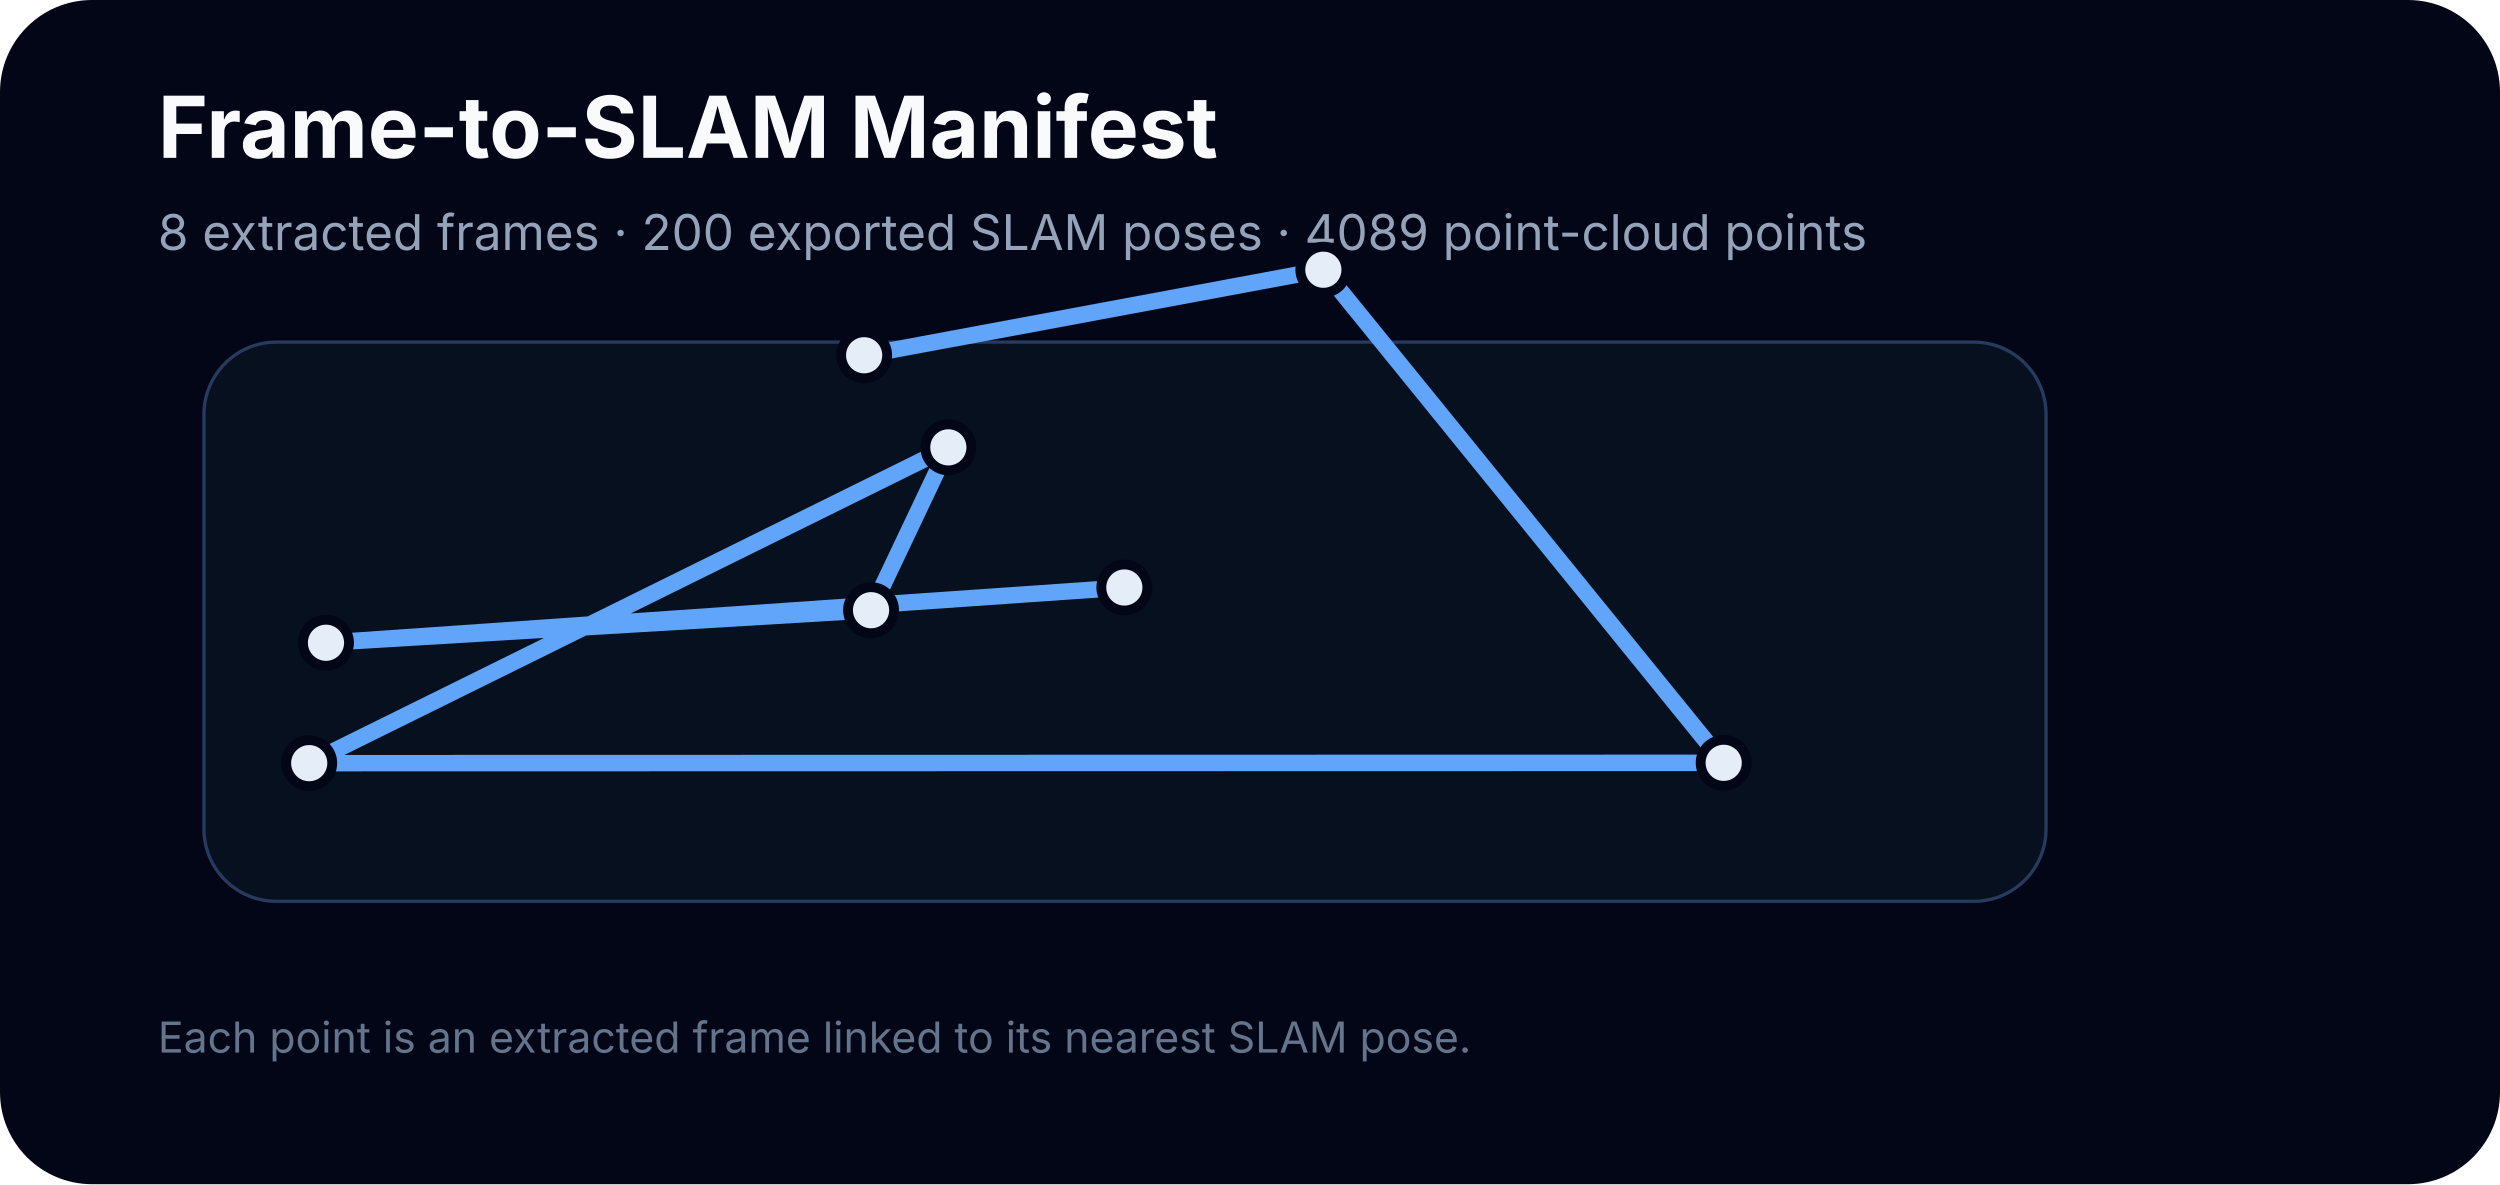
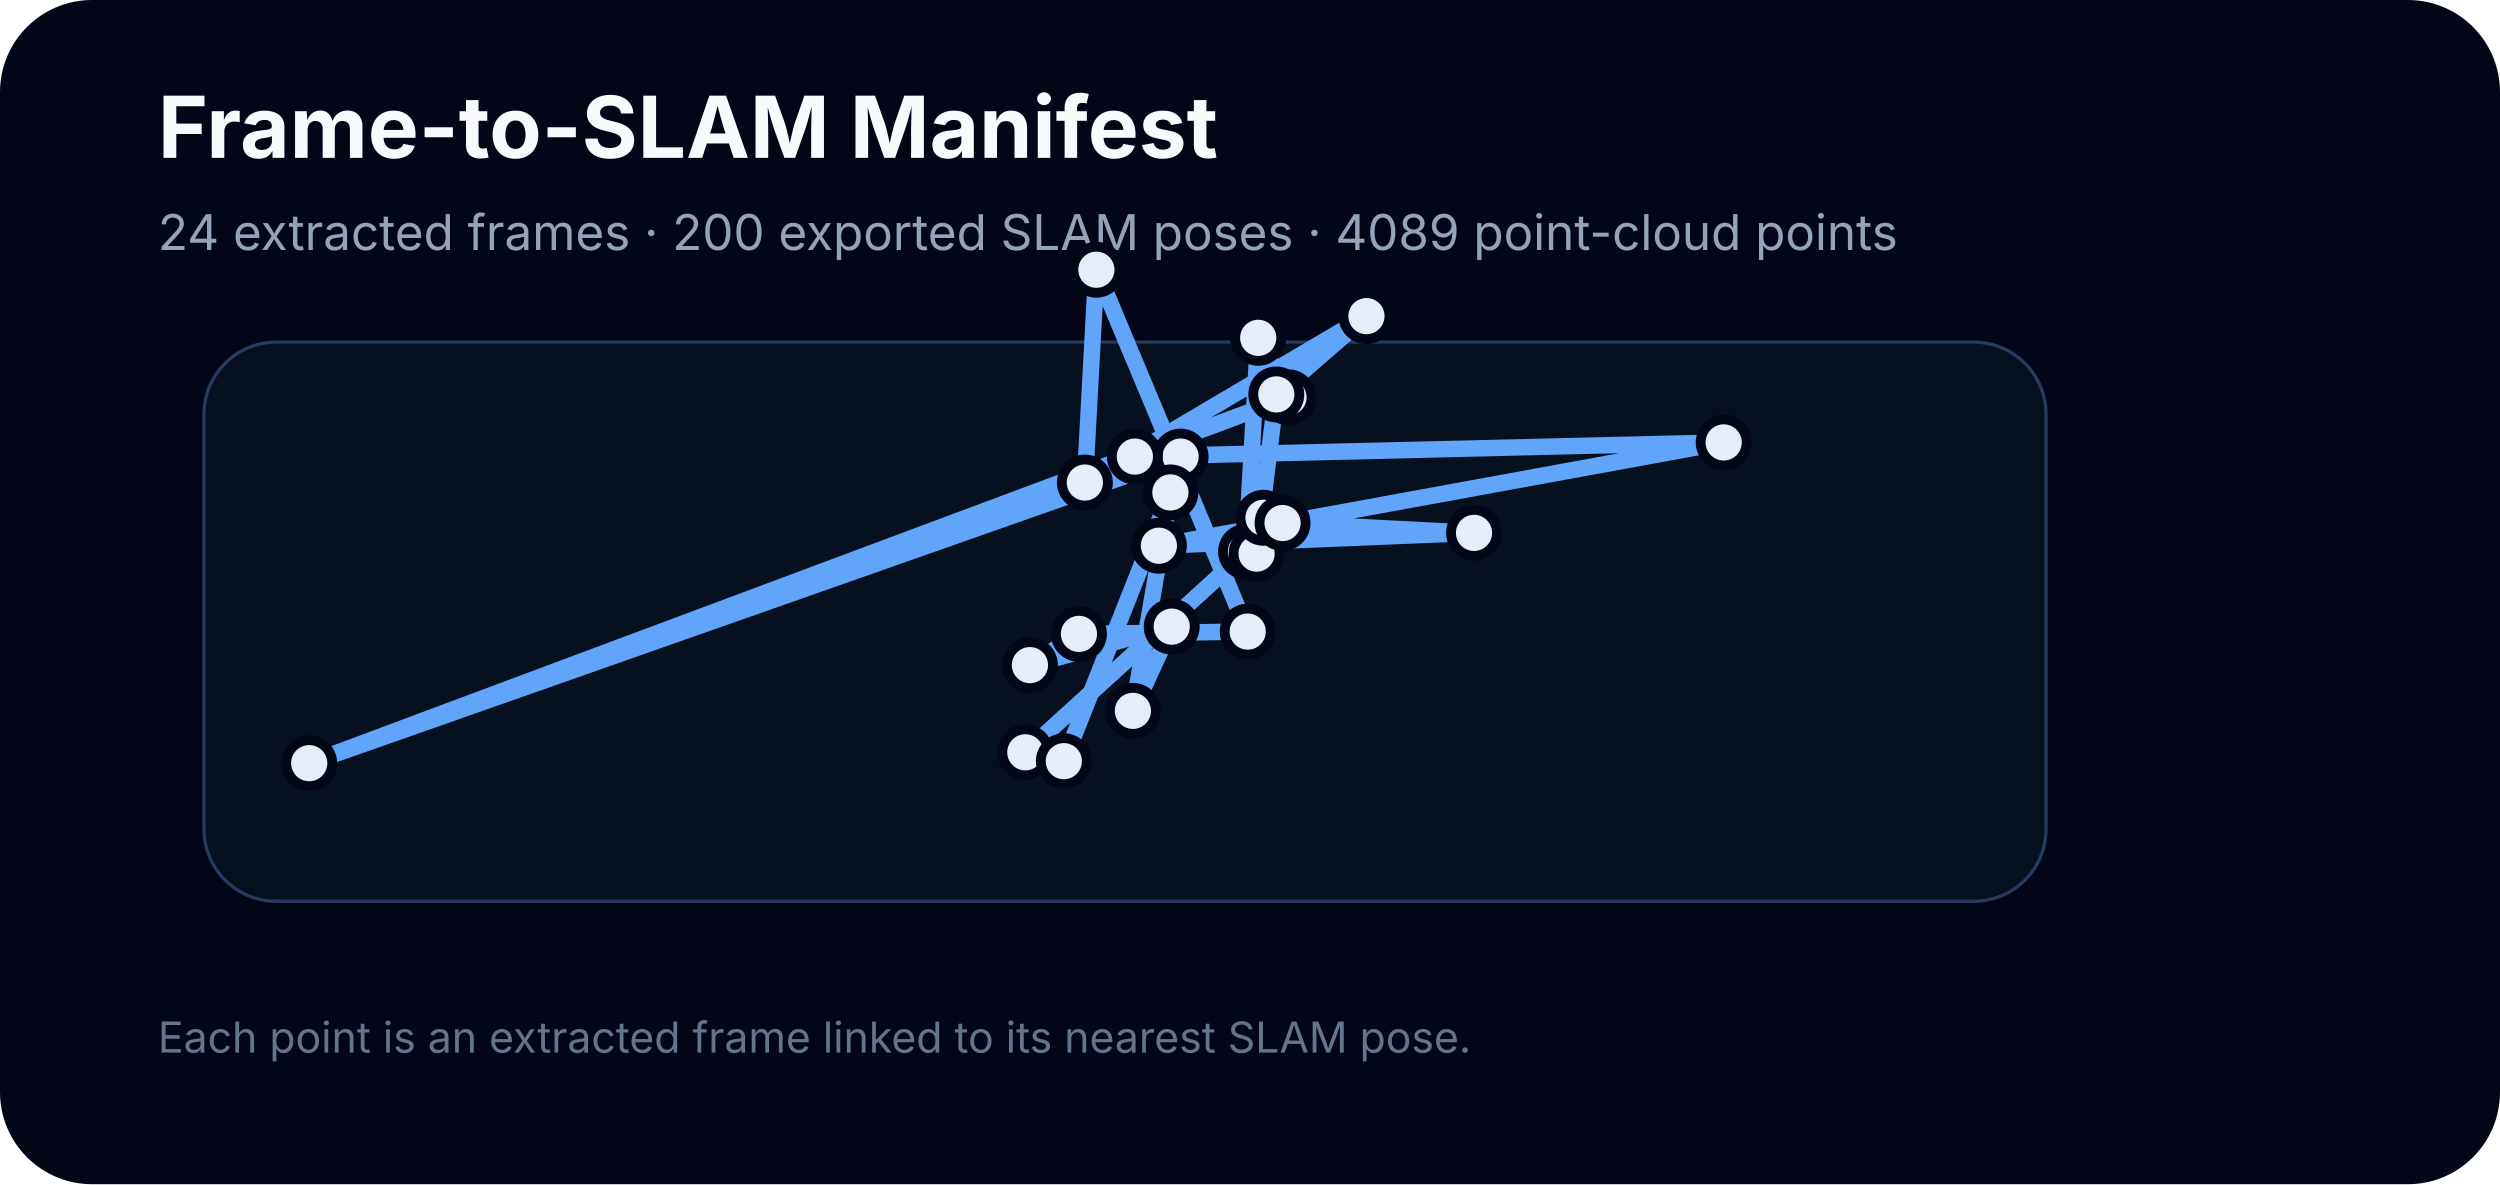
<svg xmlns="http://www.w3.org/2000/svg" width="760" height="360" viewBox="0 0 760 360">
  <rect width="760" height="360" rx="28" fill="#020617" />
  <text x="48" y="48" fill="#f8fafc" font-size="26" font-weight="700" font-family="Inter, Arial">Frame-to-SLAM Manifest</text>
-   <text x="48" y="76" fill="#94a3b8" font-size="15" font-family="Inter, Arial">8 extracted frames · 200 exported SLAM poses · 4089 point-cloud points</text>
+   <text x="48" y="76" fill="#94a3b8" font-size="15" font-family="Inter, Arial">24 extracted frames · 200 exported SLAM poses · 4089 point-cloud points</text>
  <rect x="62" y="104" width="560" height="170" rx="22" fill="#07101e" stroke="#263b5f" />
-   <path d="M262.7 108.0 L402.3 82.0 L524.0 231.9 L94.0 232.0 L288.3 136.0 L264.8 185.5 L99.1 195.4 L341.8 178.6" fill="none" stroke="#60a5fa" stroke-width="5" stroke-linecap="round" stroke-linejoin="round" />
-   <circle cx="262.7" cy="108.0" r="7" fill="#e5edf8" stroke="#020617" stroke-width="3" />
-   <circle cx="402.3" cy="82.0" r="7" fill="#e5edf8" stroke="#020617" stroke-width="3" />
-   <circle cx="524.0" cy="231.9" r="7" fill="#e5edf8" stroke="#020617" stroke-width="3" />
+   <path d="M358.9 138.8 L94.0 232.0 L391.7 120.8 L382.5 102.7 L378.8 167.7 L311.7 228.7 L323.4 231.4 L355.8 149.7 L344.4 216.1 L356.2 190.5 L313.1 202.2 L328.0 192.7 L379.3 192.0 L333.3 82.0 L329.8 146.7 L415.4 96.1 L388.0 119.9 L382.0 168.3 L384.1 157.4 L389.9 159.0 L448.1 162.0 L352.3 165.9 L524.0 134.5 L345.0 138.8" fill="none" stroke="#60a5fa" stroke-width="5" stroke-linecap="round" stroke-linejoin="round" />
+   <circle cx="358.9" cy="138.8" r="7" fill="#e5edf8" stroke="#020617" stroke-width="3" />
  <circle cx="94.0" cy="232.0" r="7" fill="#e5edf8" stroke="#020617" stroke-width="3" />
-   <circle cx="288.3" cy="136.0" r="7" fill="#e5edf8" stroke="#020617" stroke-width="3" />
-   <circle cx="264.8" cy="185.5" r="7" fill="#e5edf8" stroke="#020617" stroke-width="3" />
-   <circle cx="99.1" cy="195.4" r="7" fill="#e5edf8" stroke="#020617" stroke-width="3" />
-   <circle cx="341.8" cy="178.6" r="7" fill="#e5edf8" stroke="#020617" stroke-width="3" />
+   <circle cx="391.7" cy="120.8" r="7" fill="#e5edf8" stroke="#020617" stroke-width="3" />
+   <circle cx="382.5" cy="102.7" r="7" fill="#e5edf8" stroke="#020617" stroke-width="3" />
+   <circle cx="378.8" cy="167.7" r="7" fill="#e5edf8" stroke="#020617" stroke-width="3" />
+   <circle cx="311.7" cy="228.7" r="7" fill="#e5edf8" stroke="#020617" stroke-width="3" />
+   <circle cx="323.4" cy="231.4" r="7" fill="#e5edf8" stroke="#020617" stroke-width="3" />
+   <circle cx="355.8" cy="149.7" r="7" fill="#e5edf8" stroke="#020617" stroke-width="3" />
+   <circle cx="344.4" cy="216.1" r="7" fill="#e5edf8" stroke="#020617" stroke-width="3" />
+   <circle cx="356.2" cy="190.5" r="7" fill="#e5edf8" stroke="#020617" stroke-width="3" />
+   <circle cx="313.1" cy="202.2" r="7" fill="#e5edf8" stroke="#020617" stroke-width="3" />
+   <circle cx="328.0" cy="192.7" r="7" fill="#e5edf8" stroke="#020617" stroke-width="3" />
+   <circle cx="379.3" cy="192.0" r="7" fill="#e5edf8" stroke="#020617" stroke-width="3" />
+   <circle cx="333.3" cy="82.0" r="7" fill="#e5edf8" stroke="#020617" stroke-width="3" />
+   <circle cx="329.8" cy="146.7" r="7" fill="#e5edf8" stroke="#020617" stroke-width="3" />
+   <circle cx="415.4" cy="96.1" r="7" fill="#e5edf8" stroke="#020617" stroke-width="3" />
+   <circle cx="388.0" cy="119.9" r="7" fill="#e5edf8" stroke="#020617" stroke-width="3" />
+   <circle cx="382.0" cy="168.3" r="7" fill="#e5edf8" stroke="#020617" stroke-width="3" />
+   <circle cx="384.1" cy="157.4" r="7" fill="#e5edf8" stroke="#020617" stroke-width="3" />
+   <circle cx="389.9" cy="159.0" r="7" fill="#e5edf8" stroke="#020617" stroke-width="3" />
+   <circle cx="448.1" cy="162.0" r="7" fill="#e5edf8" stroke="#020617" stroke-width="3" />
+   <circle cx="352.3" cy="165.9" r="7" fill="#e5edf8" stroke="#020617" stroke-width="3" />
+   <circle cx="524.0" cy="134.5" r="7" fill="#e5edf8" stroke="#020617" stroke-width="3" />
+   <circle cx="345.0" cy="138.8" r="7" fill="#e5edf8" stroke="#020617" stroke-width="3" />
  <text x="48" y="320" fill="#64748b" font-size="13" font-family="Inter, Arial">Each point is an extracted frame linked to its nearest SLAM pose.</text>
</svg>
